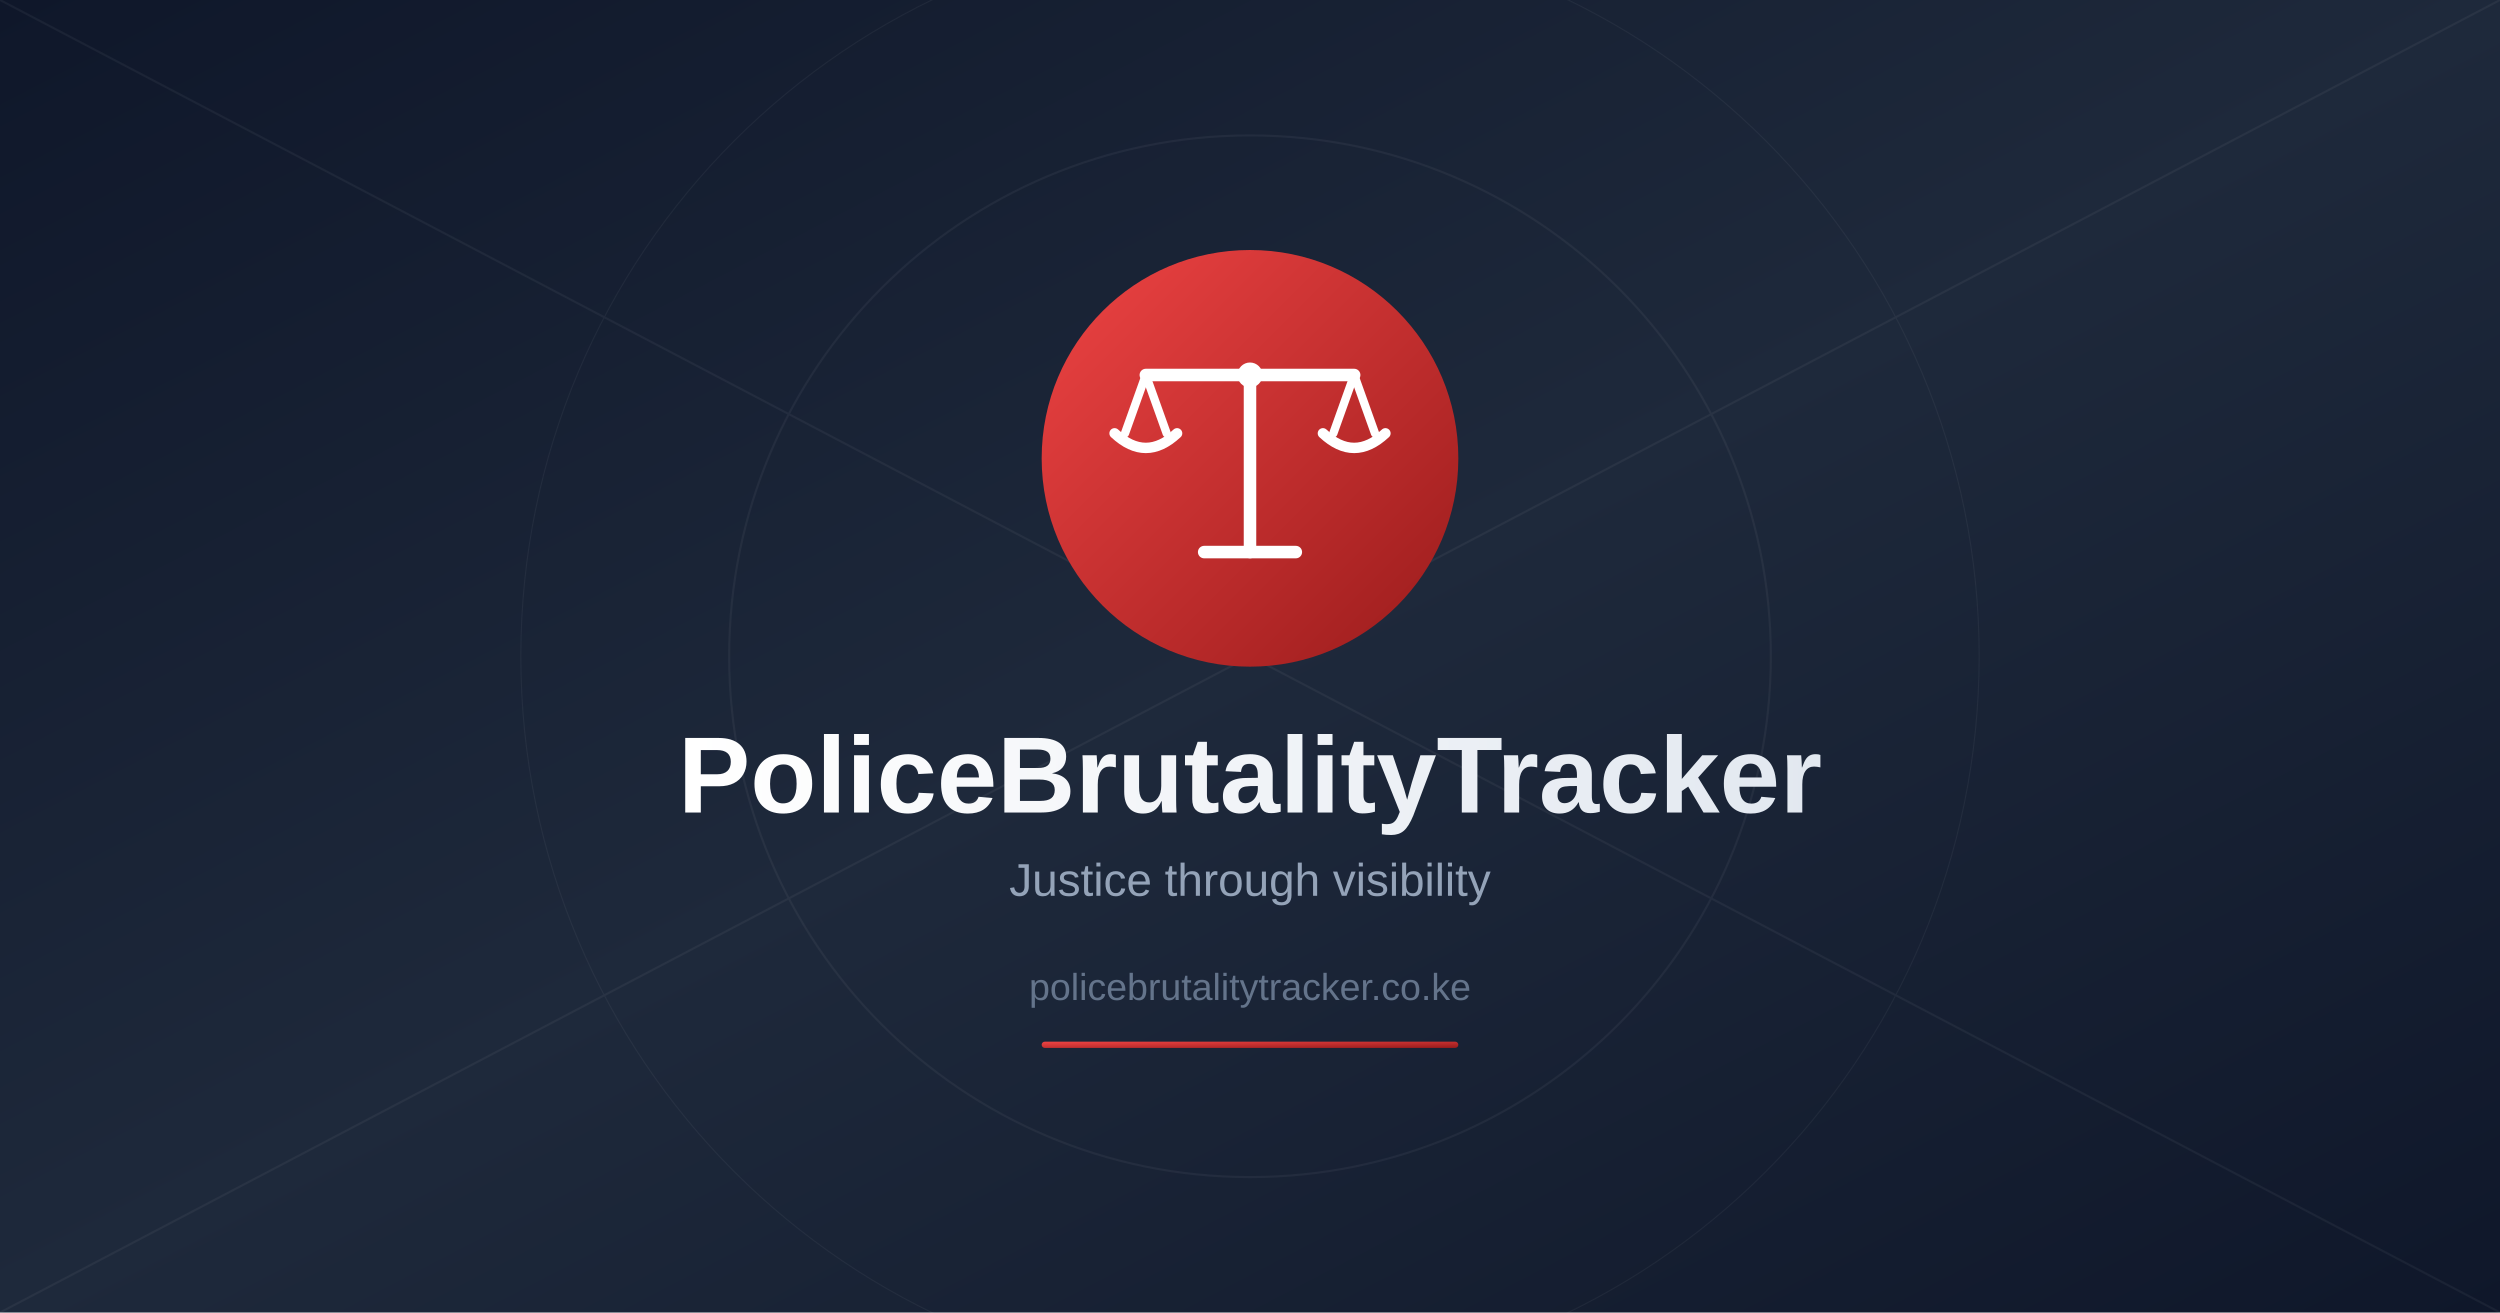
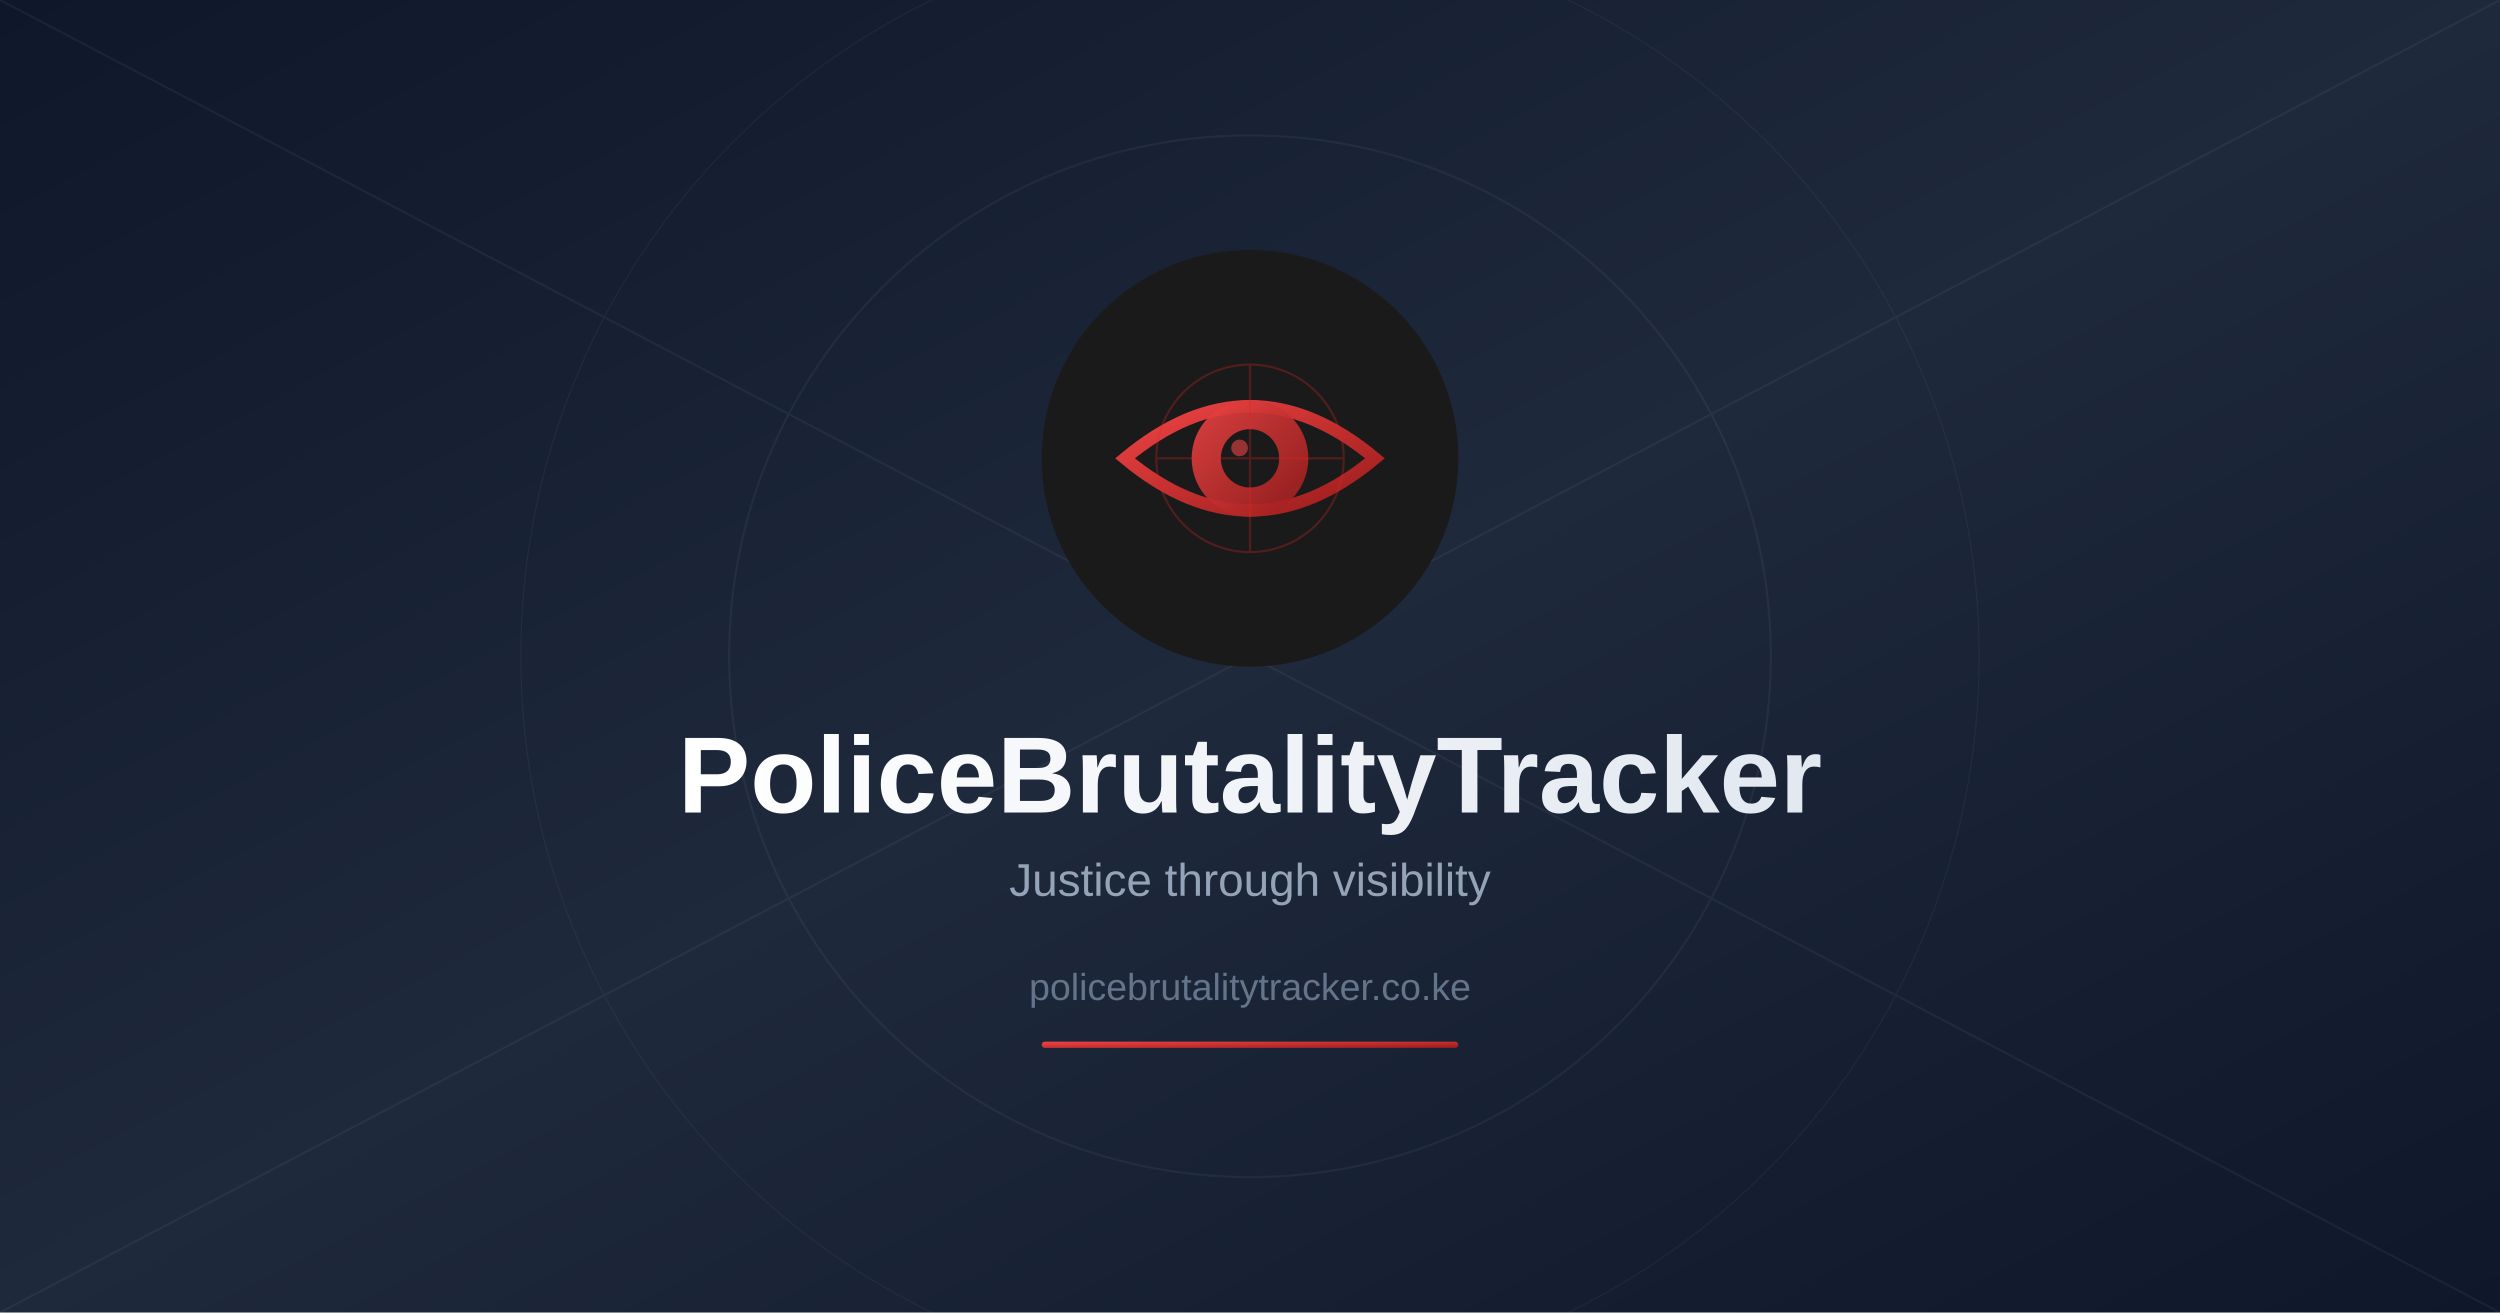
<svg xmlns="http://www.w3.org/2000/svg" width="1200" height="630" viewBox="0 0 1200 630">
  <defs>
    <linearGradient id="bgGrad" x1="0%" y1="0%" x2="100%" y2="100%">
      <stop offset="0%" stop-color="#0f172a" />
      <stop offset="50%" stop-color="#1e293b" />
      <stop offset="100%" stop-color="#0f172a" />
    </linearGradient>
    <linearGradient id="accentGrad" x1="0%" y1="0%" x2="100%" y2="100%">
      <stop offset="0%" stop-color="#ef4444" />
      <stop offset="100%" stop-color="#991b1b" />
    </linearGradient>
    <linearGradient id="textGrad" x1="0%" y1="0%" x2="100%" y2="0%">
      <stop offset="0%" stop-color="#ffffff" />
      <stop offset="100%" stop-color="#e2e8f0" />
    </linearGradient>
  </defs>
  <rect width="1200" height="630" fill="url(#bgGrad)" />
  <g opacity="0.05">
    <line x1="0" y1="0" x2="1200" y2="630" stroke="#ffffff" stroke-width="1" />
    <line x1="1200" y1="0" x2="0" y2="630" stroke="#ffffff" stroke-width="1" />
    <circle cx="600" cy="315" r="250" fill="none" stroke="#ffffff" stroke-width="1" />
    <circle cx="600" cy="315" r="350" fill="none" stroke="#ffffff" stroke-width="0.5" />
  </g>
  <g transform="translate(600, 220)">
-     <circle cx="0" cy="0" r="100" fill="url(#accentGrad)" />
-     <g stroke="#ffffff" fill="#ffffff" stroke-linecap="round" stroke-linejoin="round">
-       <line x1="0" y1="-40" x2="0" y2="45" stroke-width="6" />
-       <line x1="-22" y1="45" x2="22" y2="45" stroke-width="6" />
-       <line x1="-50" y1="-40" x2="50" y2="-40" stroke-width="6" />
-       <line x1="-50" y1="-40" x2="-60" y2="-12" stroke-width="4" />
-       <line x1="-50" y1="-40" x2="-40" y2="-12" stroke-width="4" />
-       <line x1="50" y1="-40" x2="60" y2="-12" stroke-width="4" />
-       <line x1="50" y1="-40" x2="40" y2="-12" stroke-width="4" />
-       <path d="M-65,-12 Q-50,2 -35,-12" stroke-width="5" fill="none" />
-       <path d="M35,-12 Q50,2 65,-12" stroke-width="5" fill="none" />
-       <circle cx="0" cy="-40" r="6" fill="#ffffff" stroke="none" />
+     <circle cx="0" cy="0" r="100" fill="#1a1a1a" />
+     <path d="M-60,0 Q0,-50 60,0 Q0,50 -60,0 Z" fill="none" stroke="url(#accentGrad)" stroke-width="6" />
+     <circle cx="0" cy="0" r="28" fill="url(#accentGrad)" opacity="0.9" />
+     <circle cx="0" cy="0" r="14" fill="#1a1a1a" />
+     <circle cx="-5" cy="-5" r="4" fill="#ef4444" opacity="0.6" />
+     <g stroke="#dc2626" stroke-width="1" opacity="0.3">
+       <line x1="0" y1="-45" x2="0" y2="45" />
+       <line x1="-45" y1="0" x2="45" y2="0" />
+       <circle cx="0" cy="0" r="45" fill="none" />
    </g>
  </g>
  <text x="600" y="390" font-family="Arial, sans-serif" font-size="52" font-weight="bold" text-anchor="middle" fill="url(#textGrad)">PoliceBrutalityTracker</text>
  <text x="600" y="430" font-family="Arial, sans-serif" font-size="22" text-anchor="middle" fill="#94a3b8">Justice through visibility</text>
  <text x="600" y="480" font-family="Arial, sans-serif" font-size="18" text-anchor="middle" fill="#64748b">policebrutalitytracker.co.ke</text>
  <rect x="500" y="500" width="200" height="3" rx="1.5" fill="url(#accentGrad)" />
</svg>
